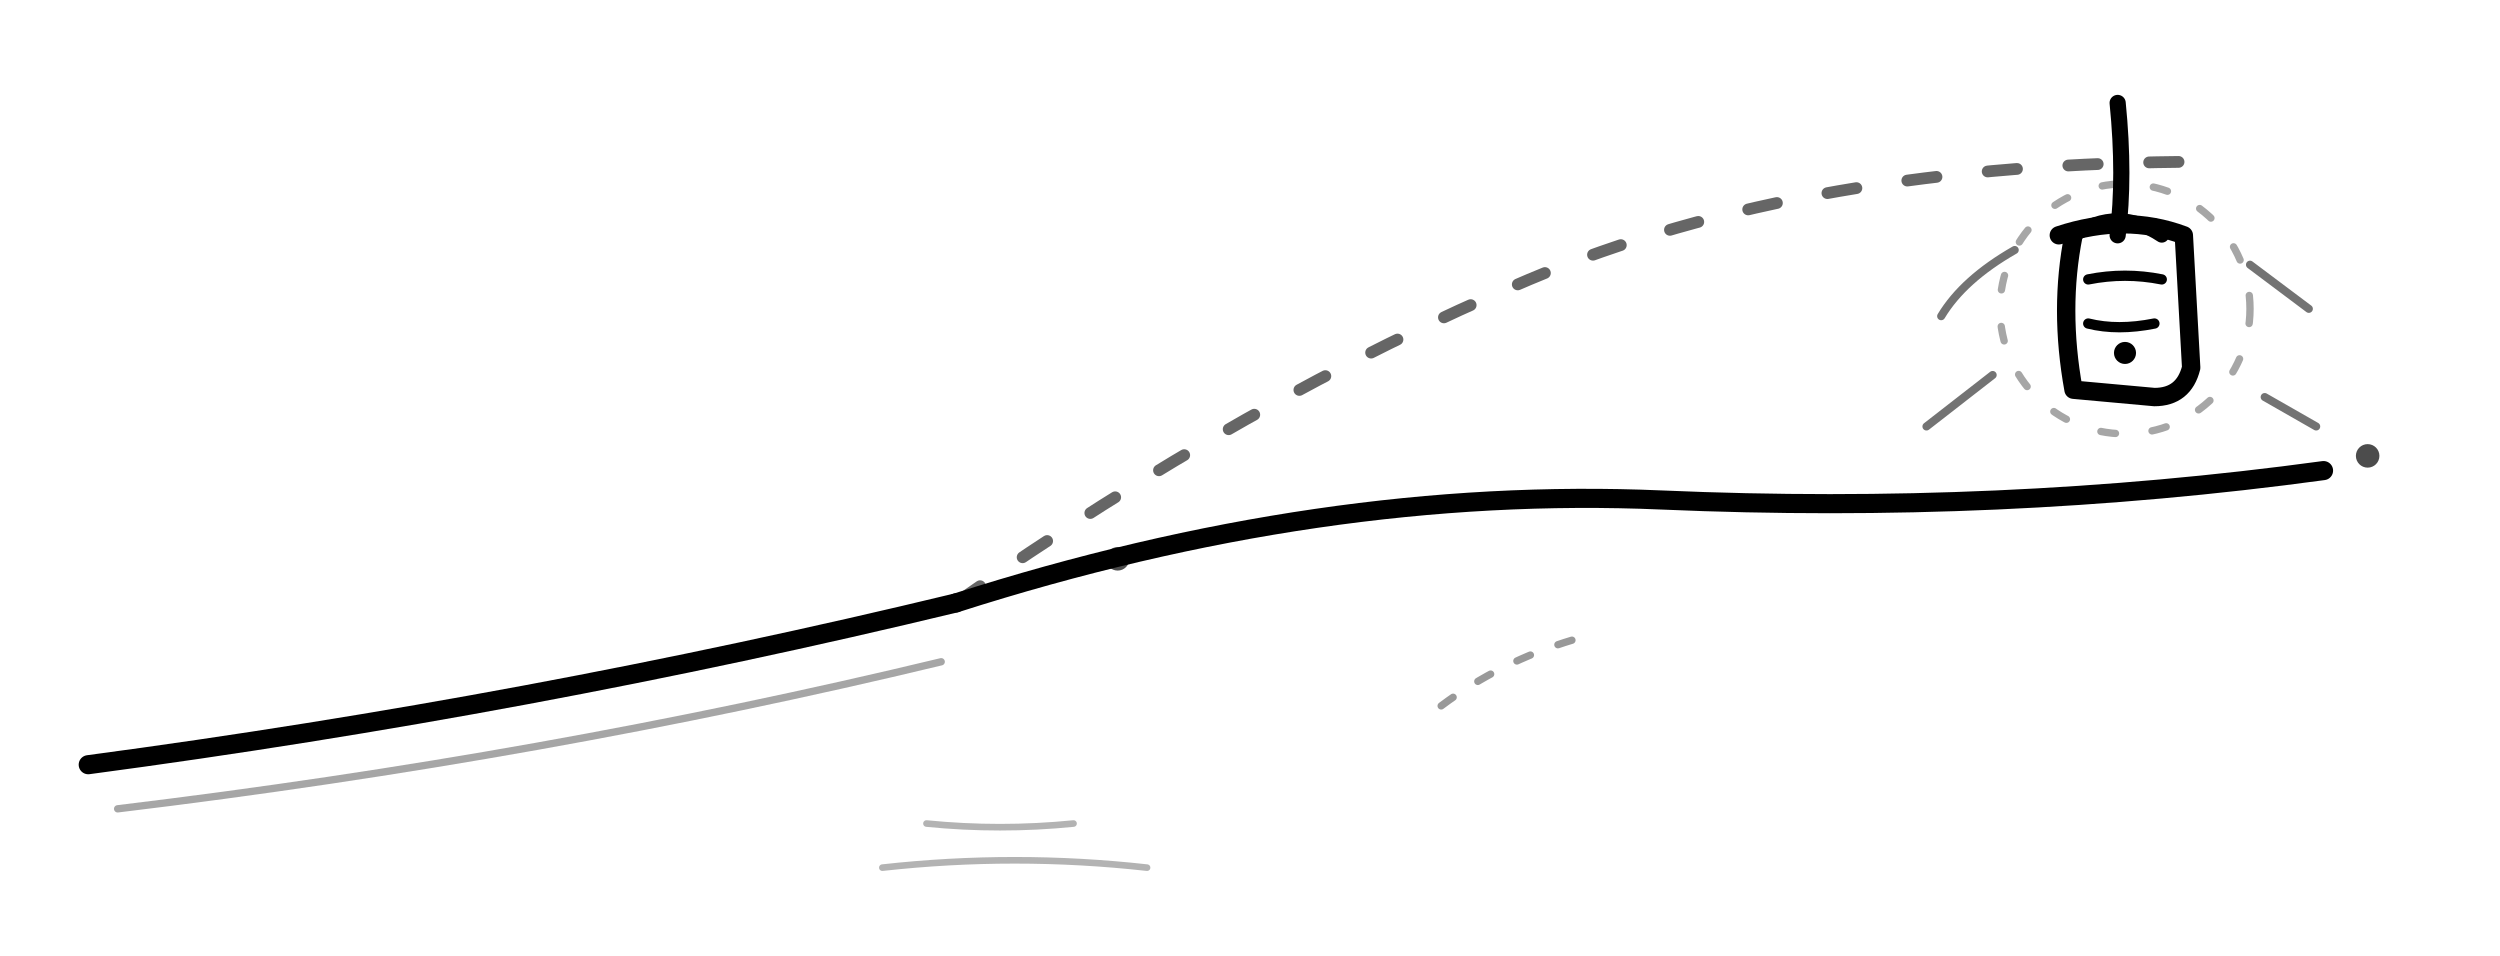
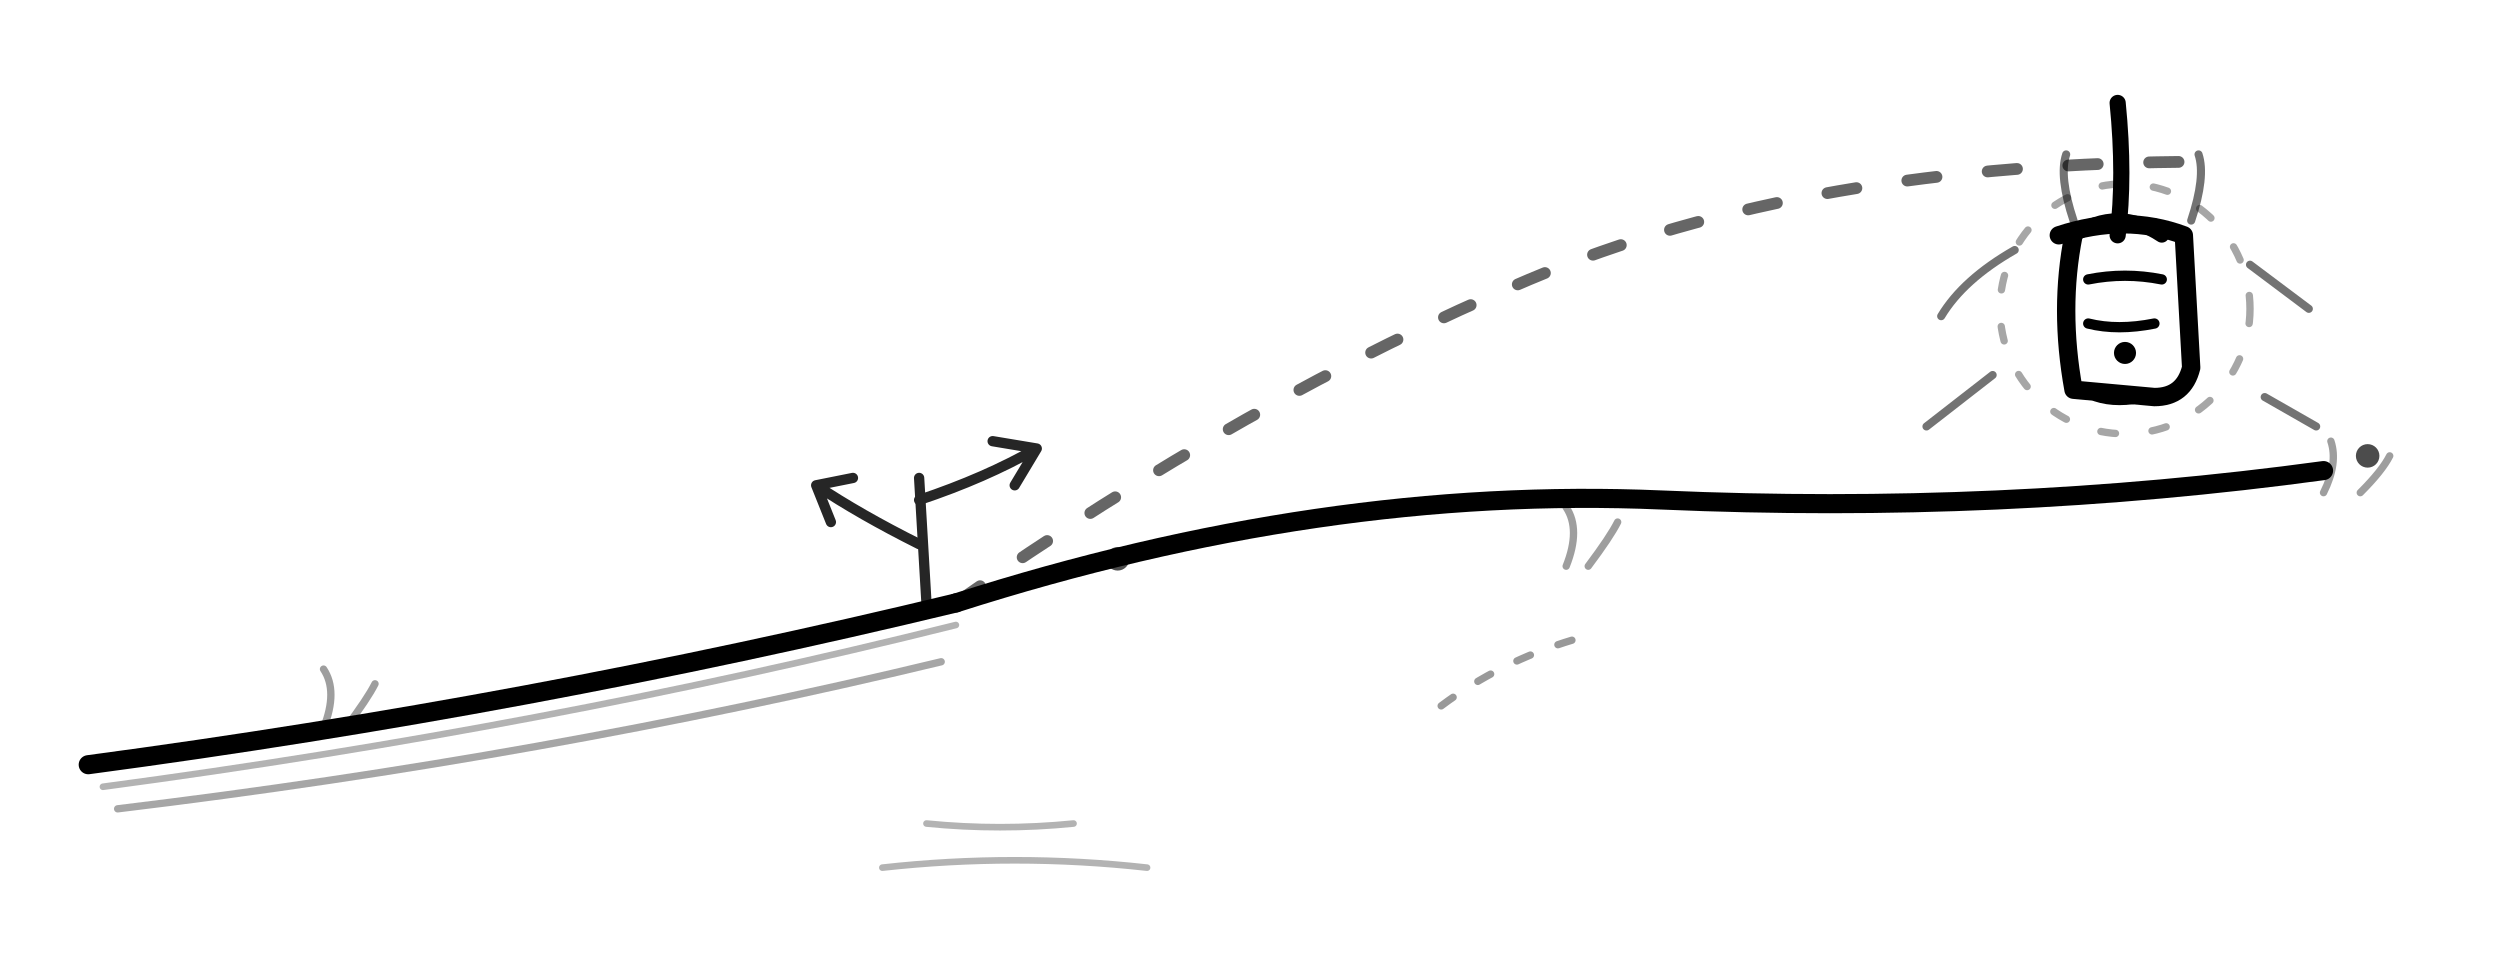
<svg class="a-paths-lantern" viewBox="0 0 340 130" fill="none" stroke="currentColor" stroke-width="2" stroke-linecap="round" stroke-linejoin="round">
  <path d="M12 104q60-8 118-22" stroke-width="2.6" pathLength="100" />
  <path d="M130 82q50-16 96-14t90-4" stroke-width="2.6" pathLength="100" />
  <path d="M16 110q58-7 112-20" opacity=".35" stroke-width="1" pathLength="100" />
+   <path d="M14 107q60-8 116-22" opacity=".3" stroke-width=".9" pathLength="100" />
  <path d="M130 82q40-28 78-44t92-16" opacity=".6" stroke-width="1.6" stroke-dasharray="4 7" pathLength="100" />
+   <g opacity=".85" stroke-width="1.4">
+     <path d="M126 82l-1-17" pathLength="100" />
+     <path d="M125 68q9-3 16-7m-6-1 6 1-3 5M125 74q-8-4-14-8m5-1-5 1 2 5" pathLength="100" />
+   </g>
+   <g opacity=".38" stroke-width="1">
+     <path d="M44 99q2-5 0-8m3 8q3-4 4-6m162-16q2-5 0-8m3 8q3-4 4-6m96-4q2-4 1-7m4 7q3-3 4-5" pathLength="100" />
+   </g>
  <path d="M288 14q1 10 0 18" stroke-width="2.2" pathLength="100" />
  <g>
    <path d="M280 32q9-3 17 0l1 18q-1 4-5 4l-11-1q-2-11 0-21" stroke-width="2.5" pathLength="100" />
    <path d="M284 38q5-1 10 0" stroke-width="1.4" pathLength="100" />
    <path d="M284 44q4 1 9 0" stroke-width="1.4" pathLength="100" />
    <circle cx="289" cy="48" r="1.5" fill="currentColor" stroke="none" />
    <path d="M282 32q6-4 12 0" stroke-width="2" pathLength="100" />
+     <path d="M285 54q3 1 7 0" stroke-width="1.2" pathLength="100" />
  </g>
  <g opacity=".55" stroke-width="1.1">
-     <path d="M274 34q-7 4-10 9m42-7 8 6m-43 9-9 7m46-4 7 4" pathLength="100" />
+     <path d="M274 34q-7 4-10 9m42-7 8 6m-43 9-9 7m46-4 7 4m-33-28q-2-6-1-9m17 9q2-6 1-9" pathLength="100" />
  </g>
  <circle class="pulse" cx="289" cy="42" r="17" opacity=".35" stroke-width="1" stroke-dasharray="2 5" pathLength="100" />
  <path d="M120 118q18-2 36 0m-30-6q10 1 20 0" opacity=".3" stroke-width=".9" pathLength="100" />
  <path d="M196 96q8-6 18-9" opacity=".4" stroke-width="1" stroke-dasharray="2 4" pathLength="100" />
  <circle cx="152" cy="76" r="1.6" fill="currentColor" stroke="none" opacity=".7" />
  <circle cx="322" cy="62" r="1.6" fill="currentColor" stroke="none" opacity=".7" />
</svg>
